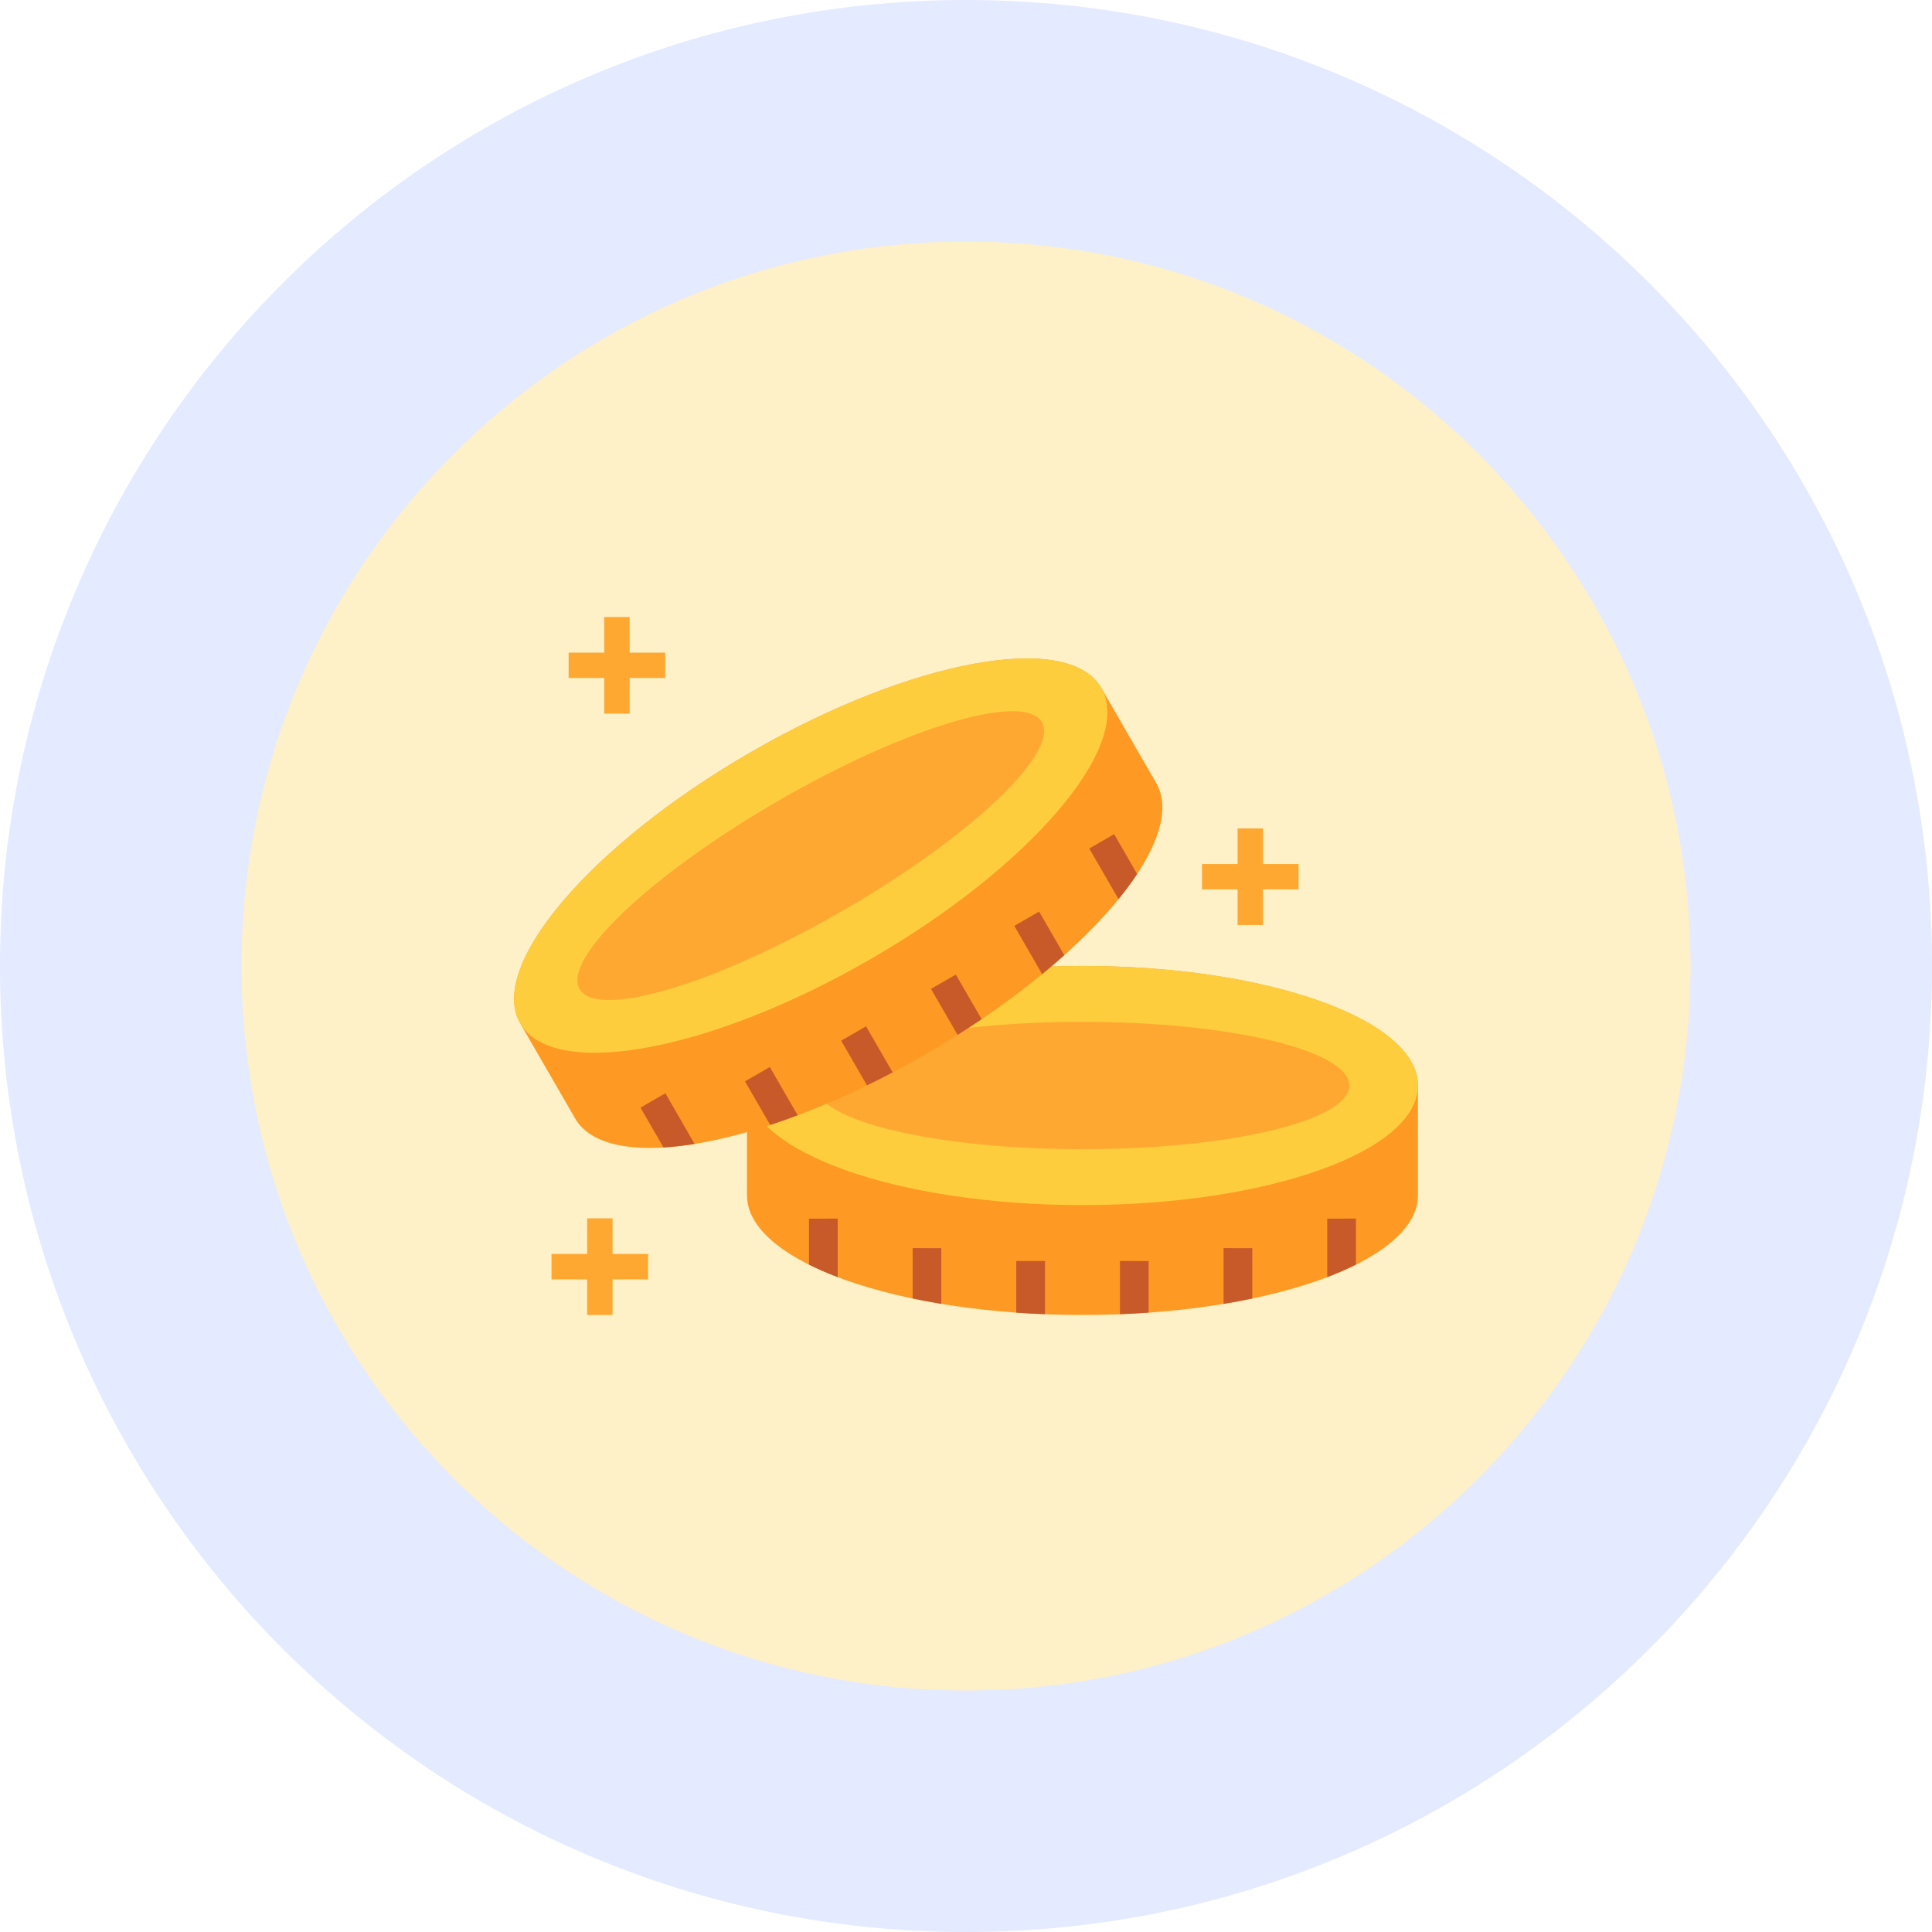
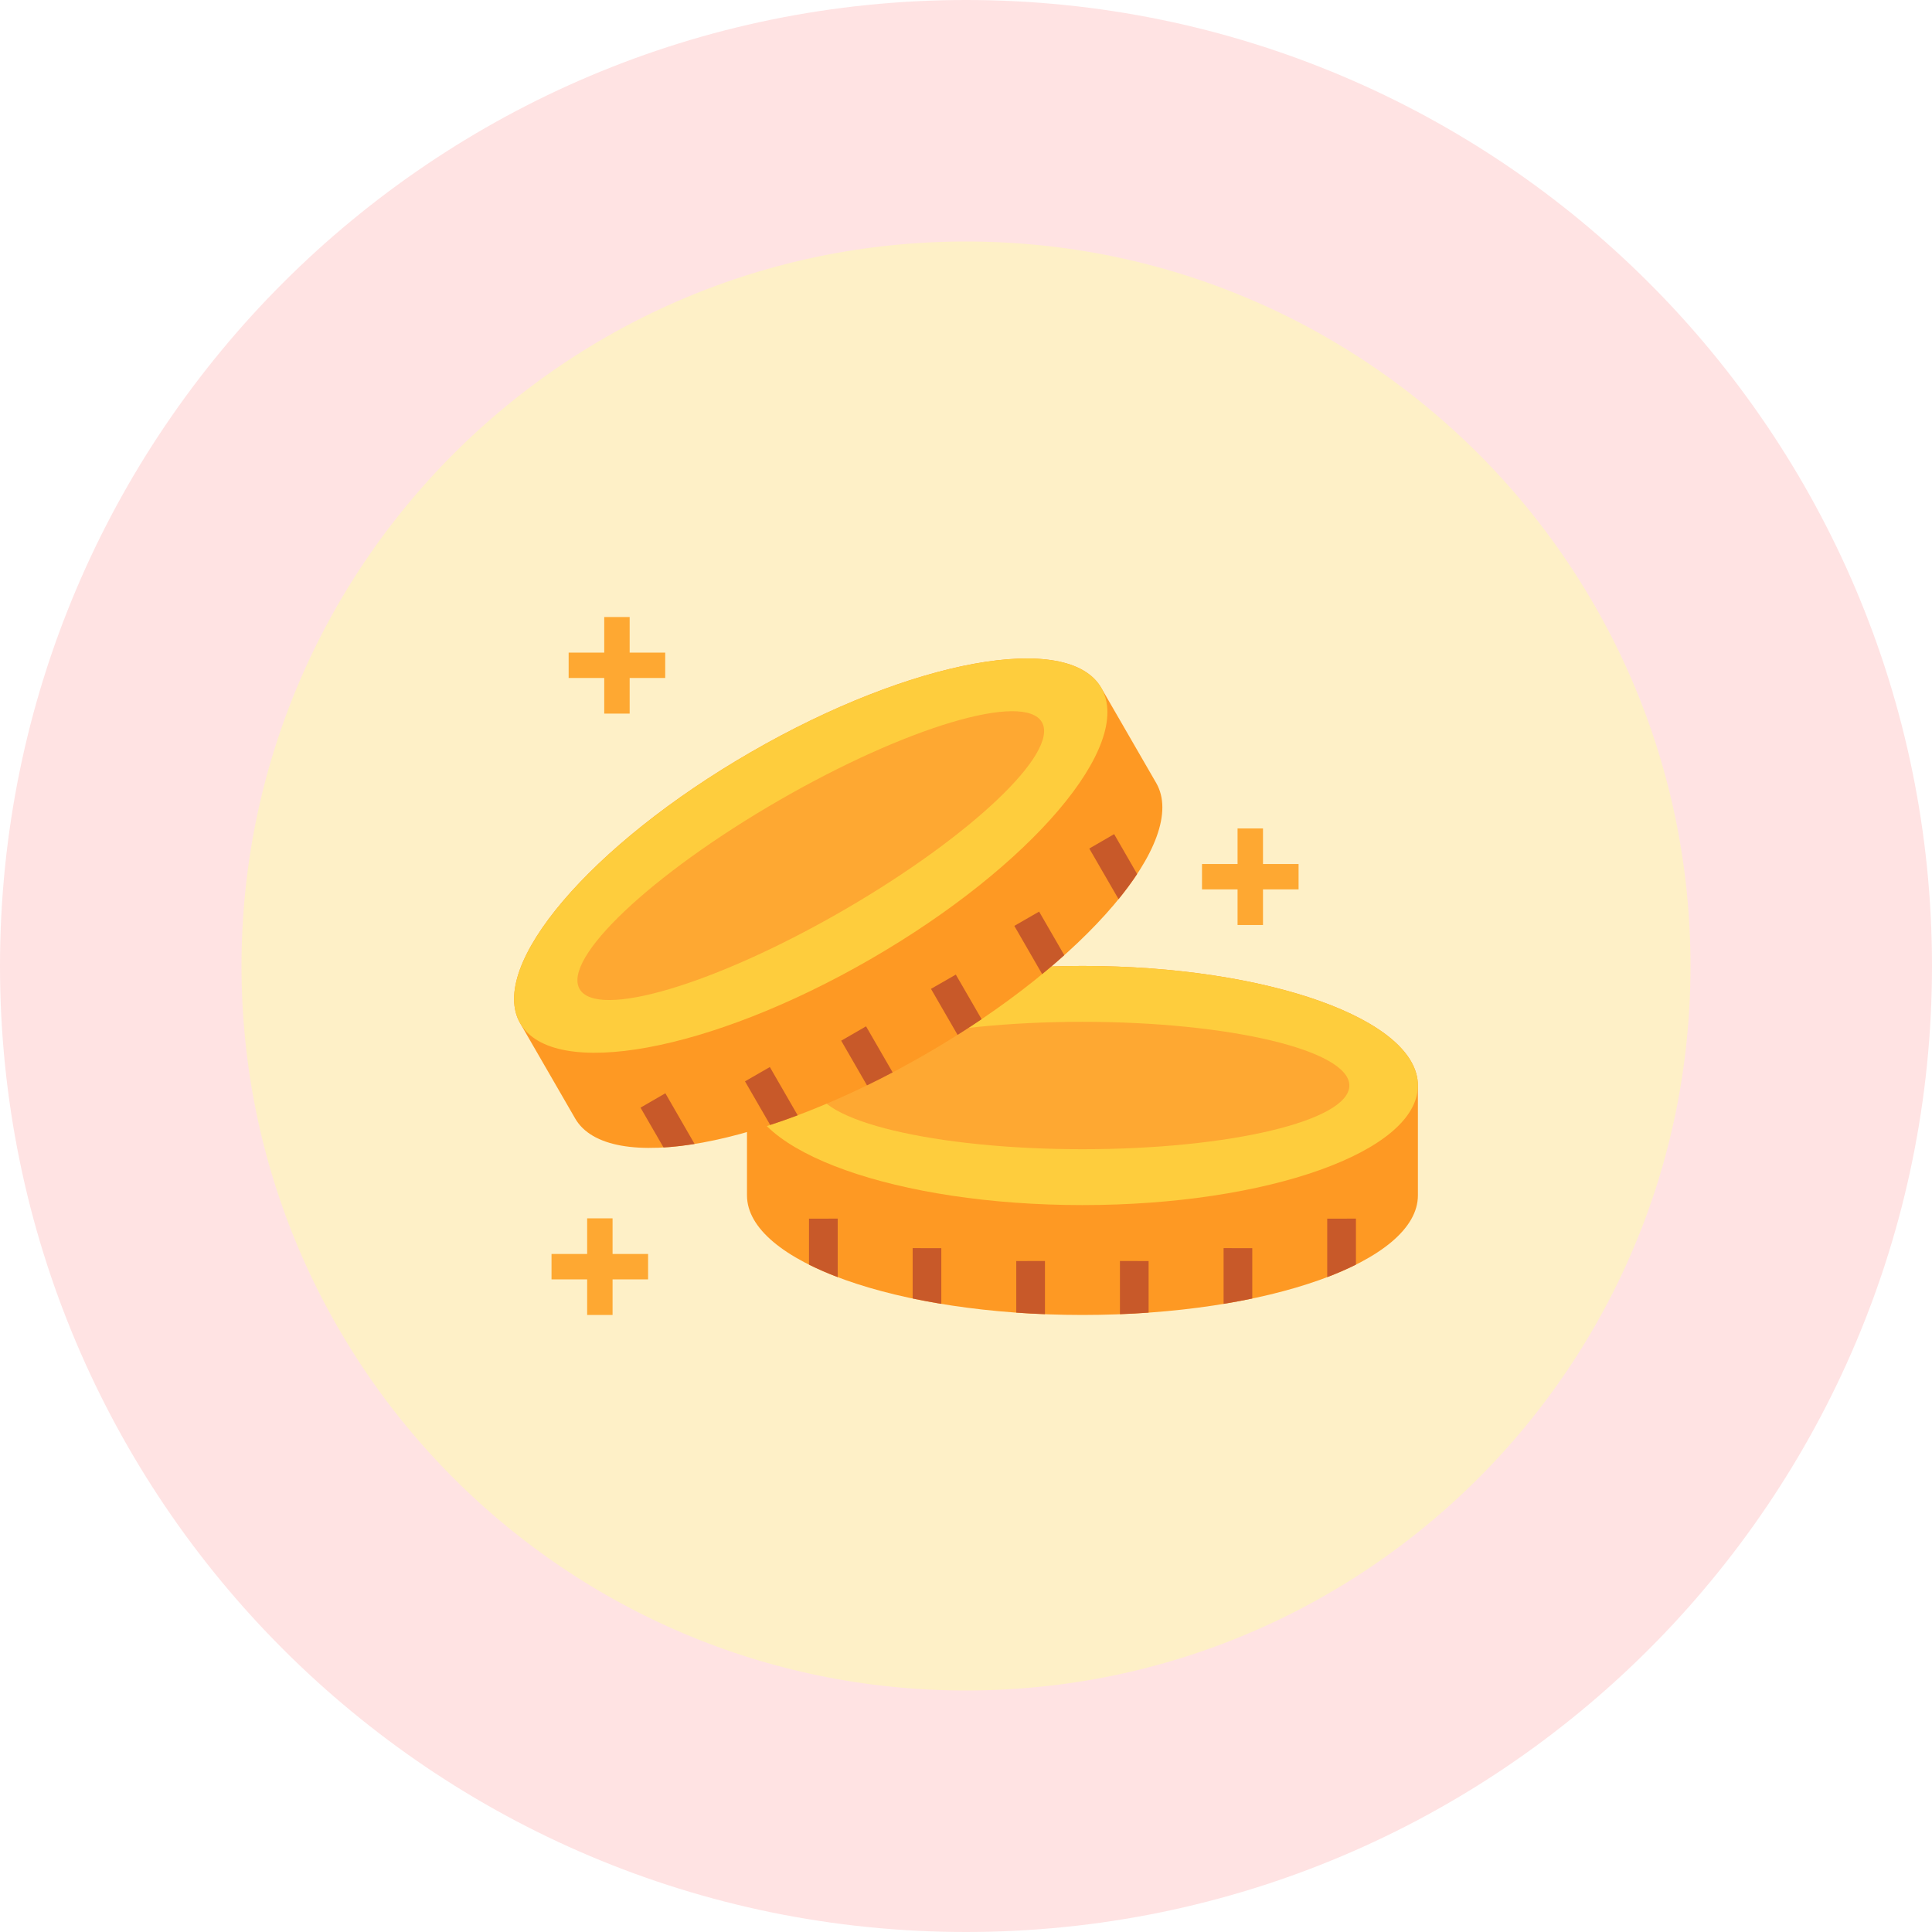
<svg xmlns="http://www.w3.org/2000/svg" width="64" height="64" viewBox="0 0 64 64" fill="none">
  <rect x="4" y="4" width="56" height="56" rx="28" fill="#FEF0C7" />
-   <rect x="4" y="4" width="56" height="56" rx="28" stroke="#E4EAFF" stroke-width="8" />
+   <rect x="4" y="4" width="56" height="56" rx="28" stroke="#ffe3e3" stroke-width="8" />
  <path fill-rule="evenodd" clip-rule="evenodd" d="M24.745 35.959C24.745 33.772 29.72 31.998 35.859 31.998C41.996 31.998 46.97 33.773 46.97 35.959V39.599C46.97 41.786 41.996 43.56 35.859 43.56C29.72 43.56 24.745 41.786 24.745 39.599C24.745 38.386 24.745 37.172 24.745 35.959Z" fill="#FE9923" />
  <path fill-rule="evenodd" clip-rule="evenodd" d="M35.859 31.998C41.996 31.998 46.97 33.773 46.97 35.959C46.97 38.147 41.996 39.92 35.859 39.92C29.72 39.92 24.745 38.147 24.745 35.959C24.745 33.772 29.72 31.998 35.859 31.998Z" fill="#FECD3D" />
  <path fill-rule="evenodd" clip-rule="evenodd" d="M35.859 33.849C40.742 33.849 44.699 34.795 44.699 35.959C44.699 37.125 40.742 38.069 35.859 38.069C30.977 38.069 27.018 37.125 27.018 35.959C27.018 34.795 30.977 33.849 35.859 33.849Z" fill="#FEA832" />
  <path d="M30.233 41.346L31.182 41.348V43.192C30.857 43.139 30.541 43.079 30.233 43.015V41.346ZM43.966 40.37V42.307C44.308 42.176 44.625 42.038 44.917 41.893V40.368L43.966 40.37ZM33.665 43.482C33.979 43.505 34.296 43.523 34.616 43.534V41.772L33.665 41.774V43.482ZM26.799 41.893C27.09 42.038 27.407 42.176 27.75 42.307V40.368L26.799 40.37V41.893ZM37.099 43.534C37.422 43.523 37.737 43.504 38.049 43.482V41.774L37.099 41.772V43.534ZM40.533 43.192C40.859 43.139 41.176 43.079 41.483 43.015V41.348L40.533 41.346V43.192Z" fill="#C85929" />
  <path d="M20.292 40.359V41.539H21.469V42.381H20.292V43.56H19.45V42.381H18.27V41.539H19.45V40.359H20.292Z" fill="#FEA832" />
  <path d="M41.838 27.443V28.622H43.017V29.462H41.838V30.642H40.996V29.462H39.818V28.622H40.996V27.443H41.838Z" fill="#FEA832" />
  <path d="M20.858 20.44V21.619H22.036V22.459H20.858V23.639H20.016V22.459H18.837V21.619H20.016V20.44H20.858Z" fill="#FEA832" />
  <path fill-rule="evenodd" clip-rule="evenodd" d="M17.233 33.9C16.139 32.005 19.561 27.981 24.877 24.914C30.192 21.844 35.387 20.893 36.481 22.787C37.088 23.838 37.694 24.888 38.301 25.938C39.395 27.833 35.973 31.857 30.657 34.924C25.342 37.994 20.147 38.947 19.053 37.051C18.446 36.002 17.84 34.95 17.233 33.9Z" fill="#FE9923" />
  <path fill-rule="evenodd" clip-rule="evenodd" d="M24.877 24.914C30.192 21.844 35.387 20.893 36.481 22.787C37.575 24.682 34.153 28.706 28.837 31.773C23.523 34.843 18.327 35.794 17.233 33.9C16.139 32.005 19.561 27.981 24.877 24.914Z" fill="#FECD3D" />
  <path fill-rule="evenodd" clip-rule="evenodd" d="M25.802 26.516C30.03 24.075 33.931 22.915 34.514 23.923C35.097 24.932 32.14 27.729 27.912 30.171C23.683 32.612 19.784 33.772 19.201 32.764C18.618 31.755 21.573 28.958 25.802 26.516Z" fill="#FEA832" />
  <path d="M28.689 33.999L29.57 35.524C29.286 35.674 29.003 35.818 28.72 35.954L27.866 34.474L28.689 33.999ZM21.218 36.692L21.98 38.011C22.303 37.992 22.648 37.953 23.009 37.895L22.041 36.216L21.218 36.692ZM24.679 35.821L25.514 37.266C25.812 37.169 26.116 37.062 26.424 36.946L25.502 35.347L24.679 35.821ZM30.84 32.757L31.721 34.282C31.992 34.111 32.258 33.938 32.517 33.762L31.663 32.285L30.84 32.757ZM36.907 27.632L36.084 28.109L37.054 29.786C37.284 29.503 37.49 29.224 37.669 28.953L36.907 27.632ZM33.601 30.671L34.523 32.269C34.779 32.061 35.022 31.852 35.256 31.642L34.422 30.198L33.601 30.671Z" fill="#C85929" />
</svg>
